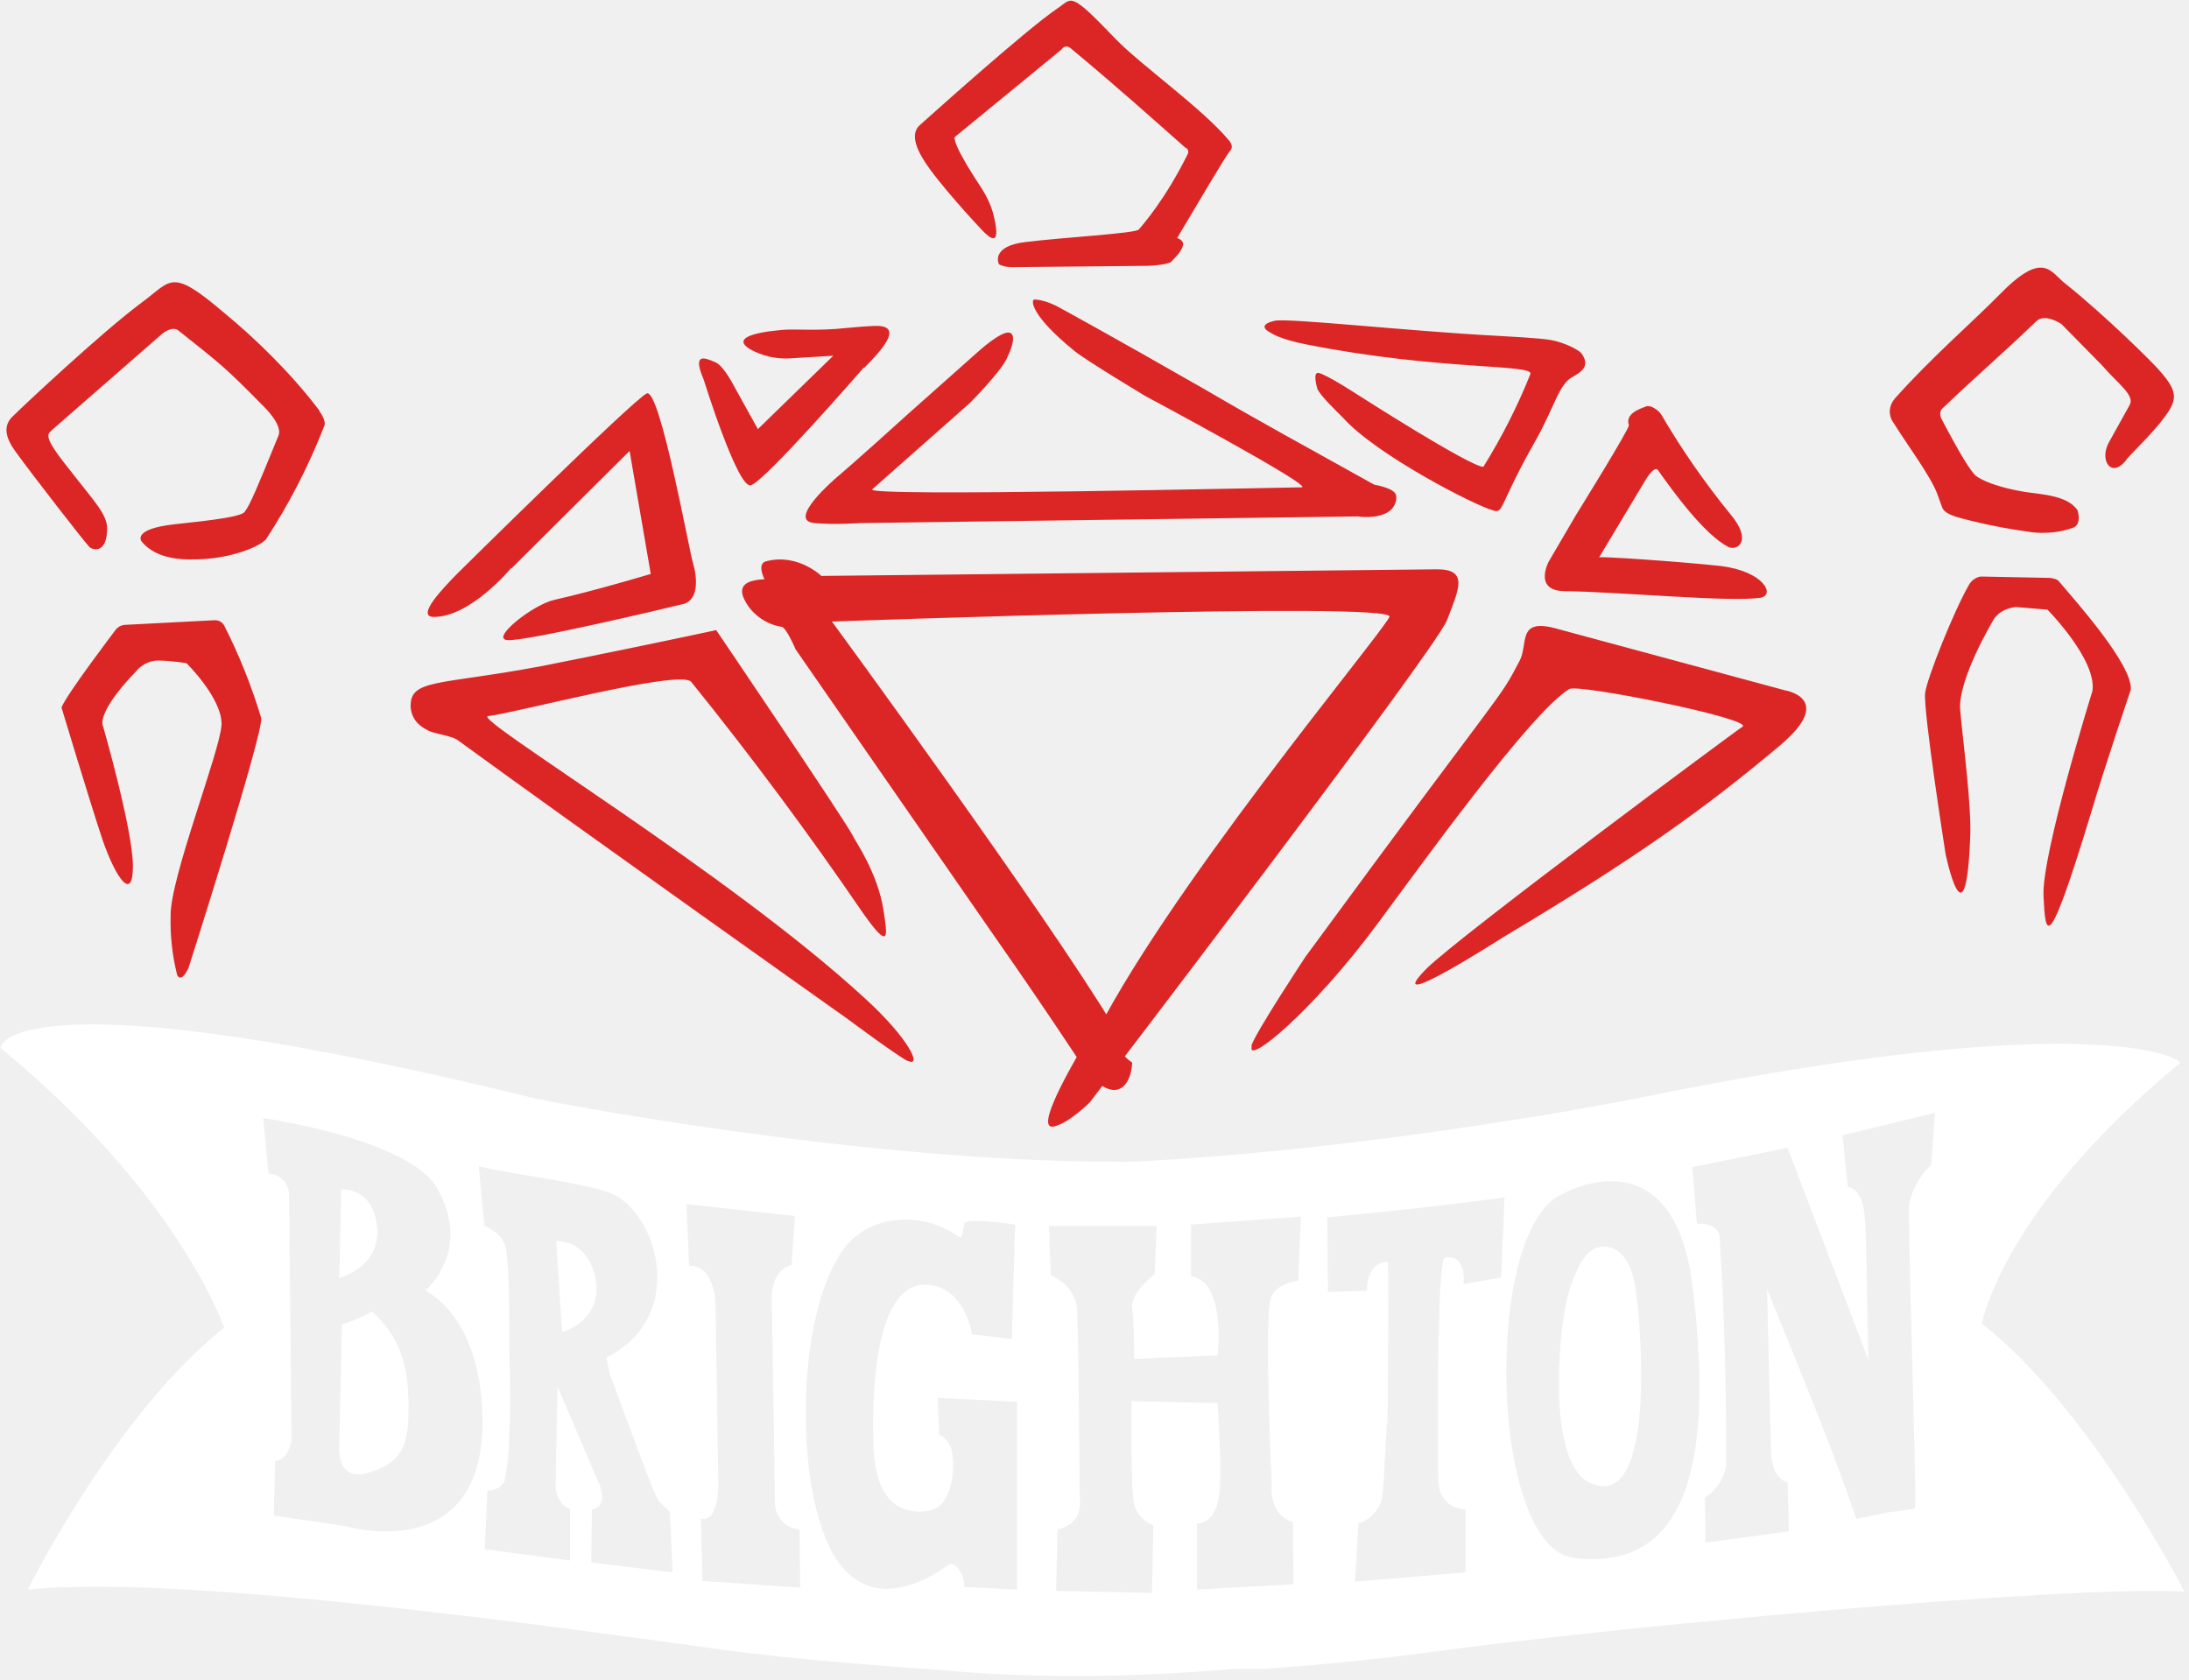
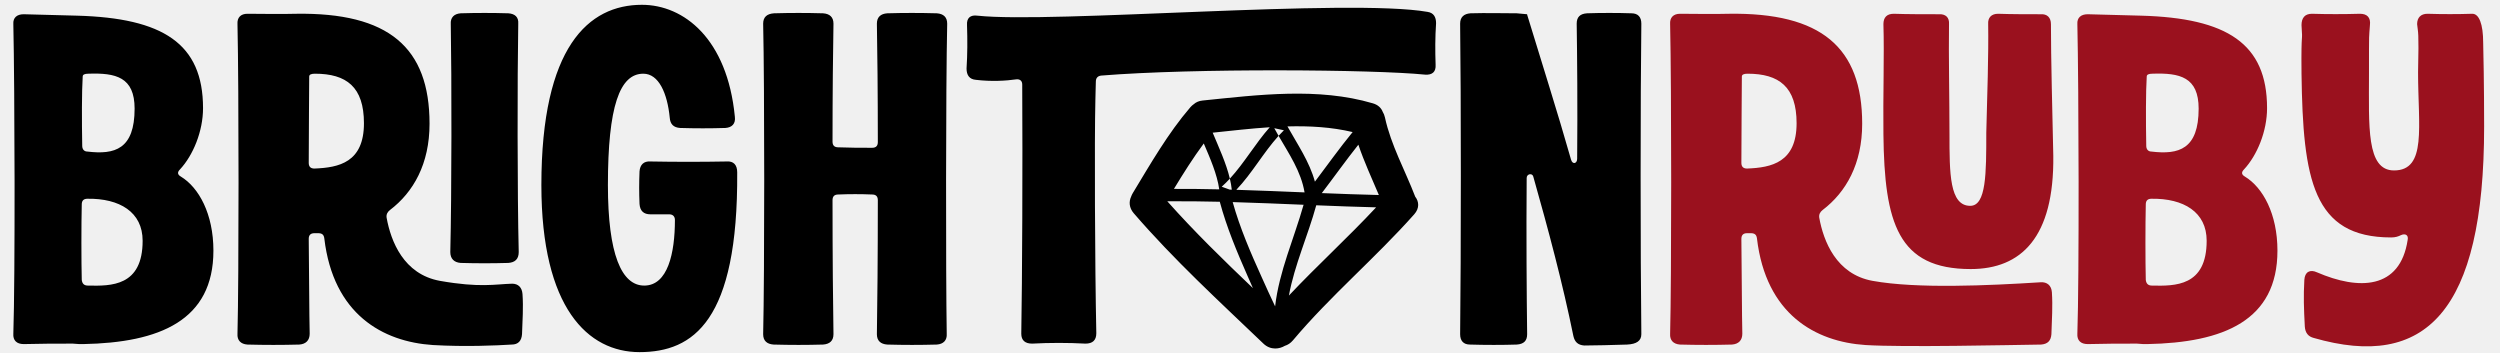
- <svg xmlns="http://www.w3.org/2000/svg" width="331" height="254" viewBox="0 0 331 254">
-   <g fill="none">
-     <path fill="#dc2626" d="M185.8 21.2c.9 1 .2 1.6.2 1.6-.8 1-5.2 8.5-8 13.2 0 0 1 .3.9 1-.2 1.1-1.3 2-1.8 2.6-.7.5-3.5.6-3.5.6l-20.5.2c-1.2 0-1.8-.3-2-.4-.2-.2-1.2-2.8 4-3.4 5.6-.7 16.7-1.3 17.1-1.9.7-.8 4-4.6 7.3-11.2.5-.8-.2-1.2-.3-1.2-5-4.4-9.5-8.5-17.3-15-.9-.7-1.4.2-1.4.2l-16.1 13.2s-.7.4 3 6.2c1.6 2.4 2.7 4 3.2 7.5.4 3.2-1.7.8-2.2.3-.5-.5-6.6-7.1-8.6-10.3-2-3.1-1.6-4.6-.8-5.4.8-.7 16.2-14.6 21-17.8 2.2-1.5 1.7-2.6 8.8 4.8 3.8 3.9 13 10.4 17 15.2zm3.4 137c.6-2 8.2-13.5 8.2-13.5 31.1-42.4 29-38.3 32.4-44.8 1.3-2.5-.4-6.4 5.3-4.9l34.8 9.4s7.7 1.2-.7 8.3c-11.3 9.5-21.7 17-42 29.1 0 0-19 12.2-11.4 4.6 5.1-5 47.1-36.2 47.7-36.5 1.6-1.2-24.8-6.5-26.2-5.7-5.8 3.5-22.4 26.6-29 35.5-9.9 13.4-20 21.6-19 18.5zm-51.9 2.3c-1.9-1-9-6.3-9-6.3s-41.6-29.5-59-42.2c-1-.8-3.8-1-4.7-1.6-2-1-2.4-2.4-2.5-3.4-.2-4.4 4.1-3.3 20-6.3a1944 1944 0 0 0 26.2-5.4s19.5 28.8 20.6 31c.4.9 3.8 5.6 4.7 11.4.6 3.9 1 6.2-3.1.4a545.5 545.5 0 0 0-26-35c-1.8-1.9-26.8 4.8-30.7 5.2-2.5.3 36.4 23.7 57 42.7 6.6 6 8.8 10.6 6.4 9.4zM77.3 86l17.9-17.8 3.2 18.6s-8.3 2.5-14.5 3.9c-3.3.7-9.8 5.9-7.2 6.1 2.6.3 24.8-5 26.4-5.4 2.7-.5 2.3-4.2 1.7-6.2-.6-1.9-5-26.5-7-25.7-2 .9-28.4 27-28.4 27-2.7 2.7-6.5 6.8-3.8 6.8 5.6 0 11.7-7.4 11.7-7.4zm87.5 72.2c10.7-22.4 43.9-62 45.3-64.9 1.2-2.4-84.3.7-84.3.7s32.6 44.5 42.7 61.4a6 6 0 0 0 2.7 5.3c-.2 4.3-3.4 6.9-8.3-.7a862.3 862.3 0 0 0-12.6-18.5l-30-43.3s-1.4-3.3-2.1-3.4a7.7 7.7 0 0 1-5.3-3.5c-.5-.9-2.2-3.5 2.7-3.7 0 0-1.2-2.3.2-2.7 4.8-1.3 8.4 2.2 8.4 2.2l93.1-1c4.8 0 3.3 3 1.5 7.7-1.8 4.6-54 72.9-54 72.9s-3 3-5.2 3.6c-3 1 .4-6 6.1-15.3M152.6 50.3c-1.3-.2-4.6 2.8-4.6 2.8l-10.8 9.6c-7.6 6.9-10.8 9.6-10.8 9.6s-7.5 6.4-3.3 6.8c3.2.3 7 0 7 0h.6l74.6-1s3 .5 4.8-.8c.7-.5 1.2-1.6 1-2.4-.2-1.1-3.3-1.6-3.3-1.6-12-6.7-16-8.8-25.6-14.4-15-8.6-22.4-12.6-22.4-12.6s-1.9-1-3.4-1c-.5 0-.7 2.3 6.1 7.8 1.7 1.4 10.7 6.8 10.7 6.8s25.8 13.8 23.6 13.8c-2.3 0-66.4 1.5-64.9.3l14.7-13s4.5-4.5 5.6-6.7c1.5-3.1 1-3.9.4-4zm46.6 8.5c.4 1 2.8 3.3 3.9 4.4 5 5.6 20 13.3 22.7 14 1.6.5.8-.7 6.3-10.4 3-5.3 3.6-8.7 5.7-9.8 1.2-.7 2.8-1.6 1.3-3.6-.3-.4-2.4-1.6-4.7-2-2-.3-6.1-.5-7.8-.6-13.4-.7-31.5-2.7-33.8-2.3-3.1.7-.7 1.8-.7 1.8s1.3 1 5.5 1.8c20.2 4 34.5 2.9 33.8 4.5a89 89 0 0 1-7.1 14c-2 0-19-10.9-19-10.9s-4.6-3-5.9-3.3c-1-.2-.2 2.4-.2 2.4zm49.6 2.7c-.7.3-3.1 1-2.5 2.8.2.4-8 13.6-8 13.6l-4.1 7s-2.4 4.4 2.3 4.5c8.4.1 25 1.7 29.7 1 2.3-.4.5-4-6-4.8-6.5-.7-18.4-1.5-18.4-1.3l6.9-11.5s1.4-2.5 2-1.7c2.4 3.4 7 9.7 10.6 11.6 1.4.7 3.8-.9.3-5a119 119 0 0 1-10.4-15c-.2-.4-1.5-1.6-2.4-1.2zm-231.5 34s-7.3 9.6-8 11.5c0 0 4.3 14.3 6.2 20 2 5.8 4.6 9.5 4.6 4s-4.5-21.1-4.5-21.1c-.4-.8 0-3.2 5-8.4 0 0 1.2-1.6 3.3-1.6 2 0 4.3.4 4.3.4s5.4 5.3 5.3 9.3c-.2 4-7.8 23.2-7.7 28.9a33 33 0 0 0 1 9c.7 1.2 1.7-1.1 1.7-1.1s11.3-35.4 11-37.8a85 85 0 0 0-5.6-14c-.5-.9-1.5-.8-1.5-.8l-13.5.7s-1 0-1.6 1zm304.9 8.8c.3-3.8-8.7-13.8-10.8-16.3-.3-.5-1.4-.6-1.4-.6l-10-.2h-.6c.3 0-1 0-1.7 1.3-2.2 3.8-6.3 14-6.6 16.3-.3 2.8 3.1 24.4 3.1 24.4s3 14.4 3.7-2.2c.3-4.8-1.1-15-1.5-19.6-.4-4.6 5-13.6 5-13.6s.8-1.7 3.4-2l4.8.4s7.5 7.6 6.8 12.3c0 0-7.7 24.7-7.4 31 .3 6.2.6 9.1 7.2-12.6 2-6.8 6-18.6 6-18.6zM130.6 55.6S115.5 73 113.5 73.4c-2 .4-7.1-16-7.1-16-1.7-4 0-3.4 1.8-2.6 1 .4 2.3 2.7 2.3 2.7l4.1 7.4L126 53.8l-6.6.4a11 11 0 0 1-6-1.4c-2.6-1.6.3-2.5 4.8-2.9 2-.2 5.4.2 9.8-.3 0 0 4.2-.4 5-.3 3.4.3.2 3.8-2.3 6.3zm155.9 4.7c-1.4 1.7-.4 3.3-.4 3.3 2.3 3.7 5.7 8.2 6.8 11l.8 2.2c.5 1.2 3.1 1.6 4.5 2a84 84 0 0 0 8.4 1.6s3.4.7 6.9-.6c1.3-.5.7-2.6.6-2.7-1.5-2.1-5-2.3-7.9-2.7-5.9-1-7.5-2.5-7.5-2.5-.8-.8-2.2-3-5.1-8.5-.6-1.2.2-1.7.3-1.8 4.9-4.7 8.8-8 14-13 1.3-1.3 3.8.4 3.8.4l6.1 6.2c2.5 2.9 5.1 4.6 4.2 6.1l-3 5.4c-1.7 2.8.2 5.7 2.4 3 .5-.8 2.6-2.6 5.2-5.7 2.7-3.4 3-4.5-.1-8-.8-1-8.4-8.5-14.2-13.1-2.3-1.8-3.3-5.2-10.1 1.8-3.4 3.5-10.4 9.6-15.7 15.6zM48.3 62.2c1.2 1.6.7 2.3.7 2.3a93.2 93.2 0 0 1-8.8 17.1c-1.3 1.3-6 3.1-11.4 3-.8 0-5 .1-7.3-2.6-.3-.3-1.3-2 4.8-2.7 6.6-.7 10.2-1.2 10.7-1.9.8-1 2-3.9 5.1-11.5.7-1.6-2.1-4.3-2.2-4.4-6.2-6.3-6.4-6.3-12.9-11.5-1-.8-2.5.5-2.5.5L7.9 65l-.4.4c-.7.7.6 2.6 3 5.6 3.7 4.8 5.8 6.8 5.7 9.1-.1 3.7-2.2 3.1-2.7 2.6-.7-.7-8.7-11-11-14.2-2.6-3.4-1.3-4.9-.3-5.8 1-1 13.1-12.4 19.3-17 4.5-3.3 4.3-5.3 12.5 1.7 4.5 3.7 10 9 14.3 14.7z" />
-     <path fill="#FFF" d="M285.7 228.7l3.7-.5.2-.2c.2-3.6-1.2-44.6-.9-46.1.9-3.7 3.3-5.7 3.3-5.7l.6-7.9-14 3.4.8 7.8s2.3 0 2.6 4.8c.2 1.5.3 11.5.5 21.3l-12.2-32-14.4 2.9.7 8.6s2.8-.4 3.4 1.7a497.6 497.6 0 0 1 1 35 7.2 7.2 0 0 1-3.2 4.7l.1 6.8 12.6-1.7-.2-7.4s-1.3-.3-2-1.9l-.5-2v-.3l-.6-25c12 29.2 12 30.7 13.5 34.7l5-1zm-76-13.4v-.1s-.5 10.2-.7 11.3a5.3 5.3 0 0 1-3.6 3.9l-.5 8.8h.1l16.6-1.4v-9.5s-4 0-4.1-4.4c-.1-2.3-.3-33.5 1-33.7 3.4-.6 2.8 4 2.8 4l5.7-1 .5-12.1s-11.5 1.6-26.8 3l.1 11.3 5.9-.2s-.2-4.3 3.2-4.4c0 0 .1 13.3-.1 24.5zM77 217l-.1 2.4a46 46 0 0 1-.6 4.6c-.5.9-1.5 1.5-2.6 1.4l-.4 8.9 12.9 1.7v-7.8s-1.8-.4-2.2-3.2l.3-15.3.1.2 6.1 14.3c1 2.1.6 3.9-1 4.1l-.1 8 12.3 1.5-.4-9.1-1.7-1.7c-.7-.8-5.2-13.4-7.4-19.2l-.5-2.5c12-6 8-21.1 1.2-24.6-3.4-1.7-15.1-3-20.5-4.3l.8 8.6.1.4s2.8 1.1 3.2 3.4c.5 3.4.5 8.5.5 11.3 0 6.3.3 11.7 0 16.9zm-33 1c-.2 1.3-.8 2.7-2.4 3l-.2 8.2 10.8 1.6s22.1 6.6 20.7-18c-.8-14.2-8.6-17.6-8.6-17.6s7.2-6 1.8-15.5c-4.3-7.5-26.3-10.6-26.3-10.6l.8 8.4s2.8 0 3.1 3l.4 37.6zm127-42.3c37.4-1.8 76.1-9.5 76.1-9.5 69.6-14.3 83.2-6 82.5-5.4-27 22.3-29.9 39.4-29.9 39.4 16.6 13 30.6 40.5 30.6 40.5-18.4-1-88 5.6-112 8.9-8.8 1.2-18.2 2.2-27.5 2.8h-4.4c-25.6 2.3-43.6.2-43.6.2-9.3-.6-24-1.8-32.8-3-24-3.3-82.1-11.6-105.8-9.2 0 0 13.2-26.6 29.7-39.6 0 0-6.7-20-33.7-42.2-.7-.6 3.1-11.6 81 7.6 0 0 49 9.8 89.9 9.5zM56.3 198.4c2.8 2.7 6 6.1 5.4 16.8-.2 4.5-2.2 6.4-5.9 7.5-5.1 1.6-4.5-4.1-4.5-4.1l.4-18.3c2.4-.7 4.6-2 4.6-2zm-5-5.1l.3-13.4s4.3-.5 5.3 4.8c1.3 6.8-5.6 8.6-5.6 8.6zm33.7 8.2l-.9-13.8s4.3-.4 5.8 5c1.8 7-5 8.8-5 8.8zm21 28.2l.2 9.4 14.8 1-.1-8.8a4 4 0 0 1-3.7-3.6l-.5-31.4c0-4.5 3-5 3-5l.5-7.4-16.4-1.8.4 9.3c4 0 4 5.9 4 5.9l.4 26.2s.4 6.6-2.5 6.2zm47.5-44.5s-5.8-.9-7.4-.4c-.7.2-.2 2.9-1.2 2.2-4.7-3.5-13.4-4-17.7 2.4-6.8 10.2-7 35-1.4 45.3 4 7.3 10.8 6.9 17.7 1.9.7-.5 2.4 1.2 2.3 3.4l8 .4V212l-12-.6.2 5.6s1.1.2 1.8 2c.8 2.4.3 8.6-3 9.4-2.6.6-8.3.6-8.7-9.4-.4-10 .6-25 8-24.7 5.8.2 6.9 7.5 6.9 7.5l6 .7.5-17.3zm42 45c-3.8-1.2-3.2-5.6-3.2-5.6s-1.2-26-.1-28.4c1-2.3 4.1-2.5 4.1-2.5l.4-9.7-16.6 1.2v7.8c5.4.8 4 12 4 12l-12.6.5s0-5.6-.3-7.8c-.2-2.3 3.4-5 3.4-5l.3-7.3h-16.3l.3 7.5s3.2 1.1 3.9 4.5c.3 1.4.4 26.6.5 30 0 3.4-3.4 3.9-3.4 3.9l-.2 9.3 14.5.3.2-10.2s-2-.7-2.8-2.8c-.7-1.6-.5-16-.5-16l13 .3c.6 9 .4 12.6.3 13.5-.5 5-3.4 4.7-3.4 4.7v10l14.6-.8-.1-9.4zm40.7-49.6c-12 5.3-11 53.3 1.7 55 18.9 2.4 20.9-18 18-41.3-3-23.3-19.7-13.7-19.7-13.7zm.7 16.1s1.6-7.5 4.9-8.1c2-.4 4.9.7 5.6 6.9 1 7.7 2.6 33.4-7.1 28.7-6-3-4.9-20.7-3.4-27.5z" />
+ <svg xmlns="http://www.w3.org/2000/svg" viewBox="0 0 1420 200">
+   <g id="brighton" fill="#000000" stroke="none">
+     <path d="M 724.285 197.951 C 721.992 197.934 719.644 197.108 717.613 195.164 C 692.329 170.953 666.924 147.716 643.975 121.129 C 641.263 117.987 641.153 114.504 642.498 111.643 C 642.73 110.98 643.041 110.316 643.443 109.652 C 653.464 93.116 663.442 75.658 676.088 60.961 C 676.726 60.22 677.415 59.612 678.137 59.121 C 679.341 58.051 680.977 57.308 683.084 57.094 C 714.845 53.86 748.644 49.523 779.805 58.695 C 782.774 59.57 784.556 61.369 785.373 63.508 C 785.94 64.417 786.379 65.478 786.645 66.703 C 790.062 82.474 798.101 96.726 803.838 111.703 C 805.98 114.465 806.395 118.22 803.275 121.732 C 781.261 146.517 755.745 167.955 734.383 193.322 C 733.026 194.933 731.433 195.932 729.77 196.438 C 728.133 197.397 726.229 197.966 724.285 197.951 Z M 899.85 196.248 C 896.365 195.98 894.49 194.371 893.686 190.887 C 887.521 160.599 879.479 130.58 870.902 100.293 C 870.366 98.149 867.15 98.683 867.15 101.096 C 866.882 134.332 867.15 167.836 867.418 189.814 C 867.418 193.567 865.542 195.443 861.521 195.711 C 853.749 195.979 843.295 195.979 834.986 195.711 C 831.234 195.711 829.357 193.567 829.357 189.814 C 829.893 145.321 829.893 53.656 829.357 13.451 C 829.357 9.699 831.501 7.821 835.254 7.553 C 844.367 7.285 853.213 7.553 861.521 7.553 L 867.418 8.09 L 867.418 8.357 C 875.727 35.697 884.573 63.303 892.346 90.643 C 893.15 93.591 895.83 93.056 895.83 90.107 C 896.098 60.088 895.831 31.677 895.562 13.451 C 895.562 9.699 897.439 7.821 901.459 7.553 C 909.232 7.285 918.879 7.285 926.652 7.553 C 930.405 7.553 932.281 9.699 932.281 13.451 C 931.745 53.656 931.745 145.321 932.281 189.814 C 932.281 193.567 929.601 195.443 924.24 195.711 C 914.859 195.979 906.55 196.248 899.85 196.248 Z M 586.254 195.176 C 582.233 195.176 580.088 193.299 580.088 189.547 C 580.624 158.455 580.893 94.395 580.625 48.025 C 580.625 45.881 579.285 44.81 577.141 45.078 C 571.78 45.882 562.934 46.418 554.357 45.346 C 550.605 45.078 548.998 42.666 548.998 38.914 C 549.534 30.873 549.534 22.563 549.266 14.254 C 548.998 10.233 551.142 8.358 555.162 8.895 C 597.243 13.451 766.638 -1.023 810.863 6.75 C 814.348 7.286 815.688 9.697 815.688 13.182 C 815.151 21.223 815.152 28.729 815.42 36.77 C 815.688 40.79 813.544 42.666 809.523 42.398 C 780.308 39.45 678.189 38.645 625.387 42.934 C 623.511 43.202 622.438 44.274 622.438 46.418 C 622.438 49.902 622.17 52.85 622.17 57.139 C 621.634 78.045 621.901 150.683 622.705 189.279 C 622.705 193.3 620.562 195.176 616.541 195.176 C 606.624 194.64 596.171 194.64 586.254 195.176 Z M 724.266 174.01 C 726.504 154.262 735.023 135.488 740.434 116.307 C 727.014 115.749 713.594 115.18 700.172 114.791 C 704.263 129.488 710.413 143.694 716.695 157.549 C 719.172 163.012 721.621 168.566 724.266 174.01 Z M 732.098 167.871 C 748.204 150.775 765.613 134.951 781.639 117.771 C 770.302 117.494 758.966 117.063 747.631 116.602 C 742.996 133.575 735.273 150.474 732.098 167.871 Z M 711.656 163.658 C 710.627 161.336 709.609 159.014 708.594 156.709 C 702.565 143.017 696.721 129.079 692.838 114.6 C 682.903 114.366 672.967 114.248 663.029 114.33 C 678.484 131.699 694.944 147.72 711.656 163.658 Z M 783.195 110.771 C 779.18 101.285 774.841 91.927 771.551 82.189 C 764.403 91.178 757.755 100.553 750.783 109.682 C 761.587 110.117 772.391 110.514 783.195 110.771 Z M 740.986 109.279 C 738.995 97.398 732.192 87.432 726.232 77.154 C 727.209 76.074 728.215 75.018 729.262 73.99 C 727.439 73.598 725.616 73.206 723.793 72.814 C 724.579 74.272 725.398 75.715 726.232 77.154 C 717.496 86.815 711.235 98.363 702.23 107.809 C 715.15 108.195 728.069 108.742 740.986 109.279 Z M 699.652 107.734 C 699.433 105.662 699.055 103.574 698.559 101.477 C 706.915 92.398 713.002 81.51 721.223 72.275 C 710.265 72.986 699.357 74.261 688.809 75.361 C 692.273 83.693 696.47 92.649 698.559 101.477 C 697.096 103.066 695.564 104.601 693.938 106.061 C 695.453 106.607 696.968 107.154 698.484 107.701 C 698.874 107.712 699.263 107.723 699.652 107.734 Z M 692.529 107.553 C 691.305 98.884 687.346 89.916 683.75 81.486 C 677.651 89.721 672.13 98.499 666.789 107.289 C 675.37 107.253 683.95 107.357 692.529 107.553 Z M 746.867 103.18 C 753.975 93.763 760.819 84.146 768.293 75.016 C 756.326 72.162 743.831 71.465 731.275 71.805 C 737.008 82.071 743.786 91.852 746.867 103.18 Z M 467.516 7.554 C 457.866 7.286 449.29 7.286 439.64 7.554 C 435.62 7.822 433.476 9.698 433.476 13.45 C 434.28 49.366 434.28 155.239 433.476 189.815 C 433.476 193.567 435.62 195.443 439.372 195.712 C 449.29 195.98 457.866 195.98 467.516 195.712 C 471.268 195.443 473.412 193.567 473.412 189.815 C 473.144 174.269 472.876 145.054 472.876 113.694 C 472.876 111.55 473.948 110.478 476.093 110.478 C 482.525 110.21 488.958 110.21 495.391 110.478 C 497.535 110.478 498.607 111.55 498.607 113.694 C 498.607 145.054 498.339 174.537 498.071 189.815 C 498.071 193.567 500.215 195.443 503.968 195.712 C 513.617 195.98 522.462 195.98 532.111 195.712 C 535.864 195.443 538.008 193.299 537.74 189.547 C 537.204 155.239 537.204 49.366 538.008 13.45 C 538.008 9.698 535.864 7.822 532.111 7.554 C 522.194 7.286 513.617 7.286 503.968 7.554 C 500.215 7.822 498.071 9.698 498.071 13.45 C 498.339 27.924 498.607 53.119 498.607 80.726 C 498.607 82.87 497.535 83.942 495.391 83.942 C 488.958 83.942 482.525 83.942 476.093 83.674 C 473.948 83.674 472.876 82.602 472.876 80.458 C 472.876 53.387 473.144 27.924 473.412 13.45 C 473.412 9.698 471.268 7.822 467.516 7.554 Z M 417.394 66.252 C 413.105 22.027 388.446 2.729 364.592 2.729 C 334.304 2.729 307.501 26.584 307.501 105.117 C 307.501 175.073 334.036 200 363.251 200 C 393.807 200 419.27 182.31 418.734 97.88 C 418.734 93.592 416.59 91.447 412.837 91.715 C 398.096 91.983 383.89 91.983 369.416 91.715 C 365.664 91.447 363.52 93.592 363.251 97.344 C 362.983 104.045 362.983 109.405 363.251 115.838 C 363.52 119.859 365.664 121.735 369.416 121.735 L 380.137 121.735 C 382.014 121.735 383.354 122.807 383.354 124.951 C 383.354 143.713 379.333 162.208 365.932 162.208 C 353.066 162.208 345.293 144.518 345.293 105.117 C 345.293 60.356 351.994 41.862 365.396 41.862 C 374.241 41.862 379.065 53.119 380.405 66.788 C 380.673 70.541 382.55 72.417 386.302 72.685 C 394.879 72.953 403.456 72.953 412.033 72.685 C 415.786 72.417 417.93 70.273 417.394 66.252 Z M 140.517 195.712 C 150.703 195.98 159.816 195.98 170.001 195.712 C 173.753 195.443 175.898 193.299 175.898 189.547 C 175.63 178.558 175.63 158.187 175.362 135.673 C 175.362 133.528 176.434 132.456 178.578 132.456 C 179.382 132.456 180.186 132.456 180.722 132.456 C 182.866 132.456 183.939 133.26 184.207 135.405 C 189.299 178.558 217.442 194.103 245.854 195.98 C 264.348 197.052 282.038 196.248 290.615 195.712 C 294.367 195.712 296.244 193.567 296.512 189.815 C 296.78 181.774 297.316 174.805 296.78 167.032 C 296.512 163.28 294.367 161.135 290.883 161.135 C 281.234 161.404 272.657 163.548 249.874 159.527 C 229.236 155.775 221.999 137.013 219.587 123.611 C 219.319 121.735 220.123 120.395 221.463 119.323 C 234.864 109.137 243.978 93.056 243.978 70.273 C 243.978 26.852 220.659 7.018 168.125 7.822 C 158.744 8.09 149.631 7.822 140.517 7.822 C 136.765 7.822 134.621 9.966 134.889 13.718 C 135.693 50.171 135.693 158.723 134.889 189.547 C 134.621 193.299 136.765 195.443 140.517 195.712 Z M 175.362 92.52 C 175.362 72.149 175.63 53.923 175.63 43.47 C 175.63 42.398 176.702 41.862 178.846 41.862 C 196.804 41.862 206.721 49.366 206.721 70.005 C 206.721 92.251 192.516 95.2 178.578 95.736 C 176.434 95.736 175.362 94.664 175.362 92.52 Z M 261.668 149.342 C 270.781 149.61 279.626 149.61 288.739 149.342 C 292.491 149.074 294.635 147.198 294.635 143.177 C 293.831 109.941 293.831 44.006 294.367 13.45 C 294.635 9.698 292.491 7.822 288.739 7.554 C 279.626 7.286 270.781 7.286 261.668 7.554 C 257.915 7.822 255.771 9.966 256.039 13.718 C 256.575 44.006 256.575 109.941 255.771 143.177 C 255.771 146.93 257.915 149.074 261.668 149.342 Z M 13.471 195.443 C 22.852 195.175 31.965 195.175 41.346 195.175 C 42.686 195.175 43.758 195.443 45.098 195.443 C 45.634 195.443 46.438 195.443 47.243 195.443 C 90.664 194.639 121.219 182.042 121.219 142.373 C 121.219 121.467 112.91 106.457 102.725 100.292 C 100.849 99.22 100.581 97.88 102.189 96.272 C 109.694 88.231 115.323 74.561 115.323 61.428 C 115.323 24.708 92.54 10.234 43.758 8.894 L 13.471 8.09 C 9.718 8.09 7.306 9.966 7.574 13.718 C 8.378 50.171 8.646 157.651 7.574 189.547 C 7.306 193.299 9.45 195.443 13.471 195.443 Z M 49.655 112.89 C 67.881 112.622 81.015 120.395 81.015 136.745 C 81.015 162.744 63.056 162.476 49.923 162.208 C 47.779 162.208 46.707 161.135 46.438 158.991 C 46.17 148.538 46.17 127.364 46.438 116.106 C 46.438 113.962 47.511 112.89 49.655 112.89 Z M 46.707 82.87 C 46.438 68.933 46.438 51.779 46.975 43.47 C 46.975 42.398 48.047 41.862 50.191 41.862 C 65.737 41.326 76.458 43.738 76.458 61.696 C 76.458 84.747 65.201 87.963 49.655 86.087 C 47.779 86.087 46.707 84.747 46.707 82.87 Z" />
+   </g>
+   <g id="ruby" fill="#9a111e" stroke="none">
+     <path d="M 1410.986 71.881 C 1410.986 68.397 1410.986 46.418 1410.45 24.44 C 1410.45 13.45 1408.037 7.822 1404.285 7.822 C 1395.976 8.09 1387.131 8.09 1378.822 7.822 C 1375.07 7.822 1372.925 9.966 1372.925 13.718 C 1373.461 19.079 1373.997 16.935 1373.461 41.057 C 1373.461 71.881 1378.554 96.808 1359.792 96.808 C 1343.978 96.808 1345.586 71.613 1345.586 41.862 C 1345.586 15.862 1345.586 22.563 1346.122 14.254 C 1346.658 9.966 1344.514 7.822 1340.494 7.822 C 1331.38 8.09 1321.731 8.09 1313.154 7.822 C 1309.134 7.822 1307.258 10.234 1307.258 14.254 C 1308.062 26.048 1306.99 14.79 1307.258 41.862 C 1308.062 101.901 1313.69 134.868 1358.184 134.868 C 1360.596 134.868 1362.204 134.332 1363.812 133.528 C 1366.224 132.456 1368.101 133.528 1367.565 136.209 C 1363.276 164.62 1339.689 164.888 1316.103 154.703 C 1312.082 152.826 1309.134 154.435 1308.866 158.991 C 1308.33 168.64 1308.598 175.073 1309.134 185.526 C 1309.402 189.011 1311.01 191.155 1314.226 191.959 C 1377.482 210.185 1410.986 177.485 1410.986 71.881 Z M 1185.839 195.443 C 1195.221 195.175 1204.334 195.175 1213.715 195.175 C 1215.055 195.175 1216.127 195.443 1217.467 195.443 C 1218.003 195.443 1218.807 195.443 1219.611 195.443 C 1263.032 194.639 1293.588 182.042 1293.588 142.373 C 1293.588 121.467 1285.279 106.457 1275.094 100.292 C 1273.218 99.22 1272.95 97.88 1274.558 96.272 C 1282.063 88.231 1287.691 74.561 1287.691 61.428 C 1287.691 24.708 1264.909 10.234 1216.127 8.894 L 1185.839 8.09 C 1182.087 8.09 1179.675 9.966 1179.943 13.718 C 1180.747 50.171 1181.015 157.651 1179.943 189.547 C 1179.675 193.299 1181.819 195.443 1185.839 195.443 Z M 1222.024 112.89 C 1240.25 112.622 1253.383 120.395 1253.383 136.745 C 1253.383 162.744 1235.425 162.476 1222.292 162.208 C 1220.147 162.208 1219.075 161.135 1218.807 158.991 C 1218.539 148.538 1218.539 127.364 1218.807 116.106 C 1218.807 113.962 1219.879 112.89 1222.024 112.89 Z M 1219.075 82.87 C 1218.807 68.933 1218.807 51.779 1219.343 43.47 C 1219.343 42.398 1220.416 41.862 1222.56 41.862 C 1238.106 41.326 1248.827 43.738 1248.827 61.696 C 1248.827 84.747 1237.569 87.963 1222.024 86.087 C 1220.147 86.087 1219.075 84.747 1219.075 82.87 Z M 954.26 195.712 C 964.446 195.98 973.559 195.98 983.744 195.712 C 987.496 195.443 989.641 193.299 989.641 189.547 C 989.373 178.558 989.373 158.187 989.104 135.673 C 989.104 133.528 990.177 132.456 992.321 132.456 C 993.125 132.456 993.929 132.456 994.465 132.456 C 996.609 132.456 997.682 133.26 997.95 135.405 C 1003.042 178.558 1031.185 194.103 1059.597 195.98 C 1081.307 197.32 1140.542 195.98 1159.304 195.712 C 1163.057 195.443 1164.933 193.567 1165.201 189.815 C 1165.469 181.506 1166.005 174.001 1165.469 165.96 C 1165.201 162.208 1162.789 160.063 1159.036 160.331 C 1129.285 162.208 1088.812 164.084 1063.617 159.527 C 1042.979 155.775 1035.742 137.013 1033.33 123.611 C 1033.062 121.735 1033.866 120.395 1035.206 119.323 C 1048.607 109.137 1057.721 93.056 1057.721 70.273 C 1057.721 26.852 1034.402 7.018 981.868 7.822 C 972.487 8.09 963.373 7.822 954.26 7.822 C 950.508 7.822 948.364 9.966 948.632 13.718 C 949.436 50.171 949.436 158.723 948.632 189.547 C 948.364 193.299 950.508 195.443 954.26 195.712 Z M 989.104 92.52 C 989.104 72.149 989.373 53.923 989.373 43.47 C 989.373 42.398 990.445 41.862 992.589 41.862 C 1010.547 41.862 1020.464 49.366 1020.464 70.005 C 1020.464 92.251 1006.258 95.2 992.321 95.736 C 990.177 95.736 989.104 94.664 989.104 92.52 Z M 1069.782 13.718 C 1070.318 30.872 1069.514 55.799 1069.782 76.17 C 1070.318 126.827 1078.091 152.826 1119.368 152.826 C 1148.047 152.826 1166.809 134.868 1166.273 88.499 C 1165.737 64.644 1164.933 32.212 1164.933 13.718 C 1164.933 9.966 1162.789 7.822 1159.036 8.09 C 1151.799 8.09 1142.418 8.09 1134.914 7.822 C 1131.161 7.822 1129.017 9.966 1129.285 13.718 C 1129.553 30.604 1128.749 55.263 1128.213 75.365 C 1128.213 98.416 1128.213 116.91 1119.1 116.91 C 1107.306 116.91 1107.306 98.416 1107.306 76.17 C 1107.306 55.799 1106.77 30.872 1107.038 13.718 C 1107.306 9.966 1105.162 7.822 1101.142 8.09 C 1093.369 8.09 1083.183 8.09 1075.679 7.822 C 1071.658 7.822 1069.782 9.966 1069.782 13.718 Z" />
  </g>
</svg>
